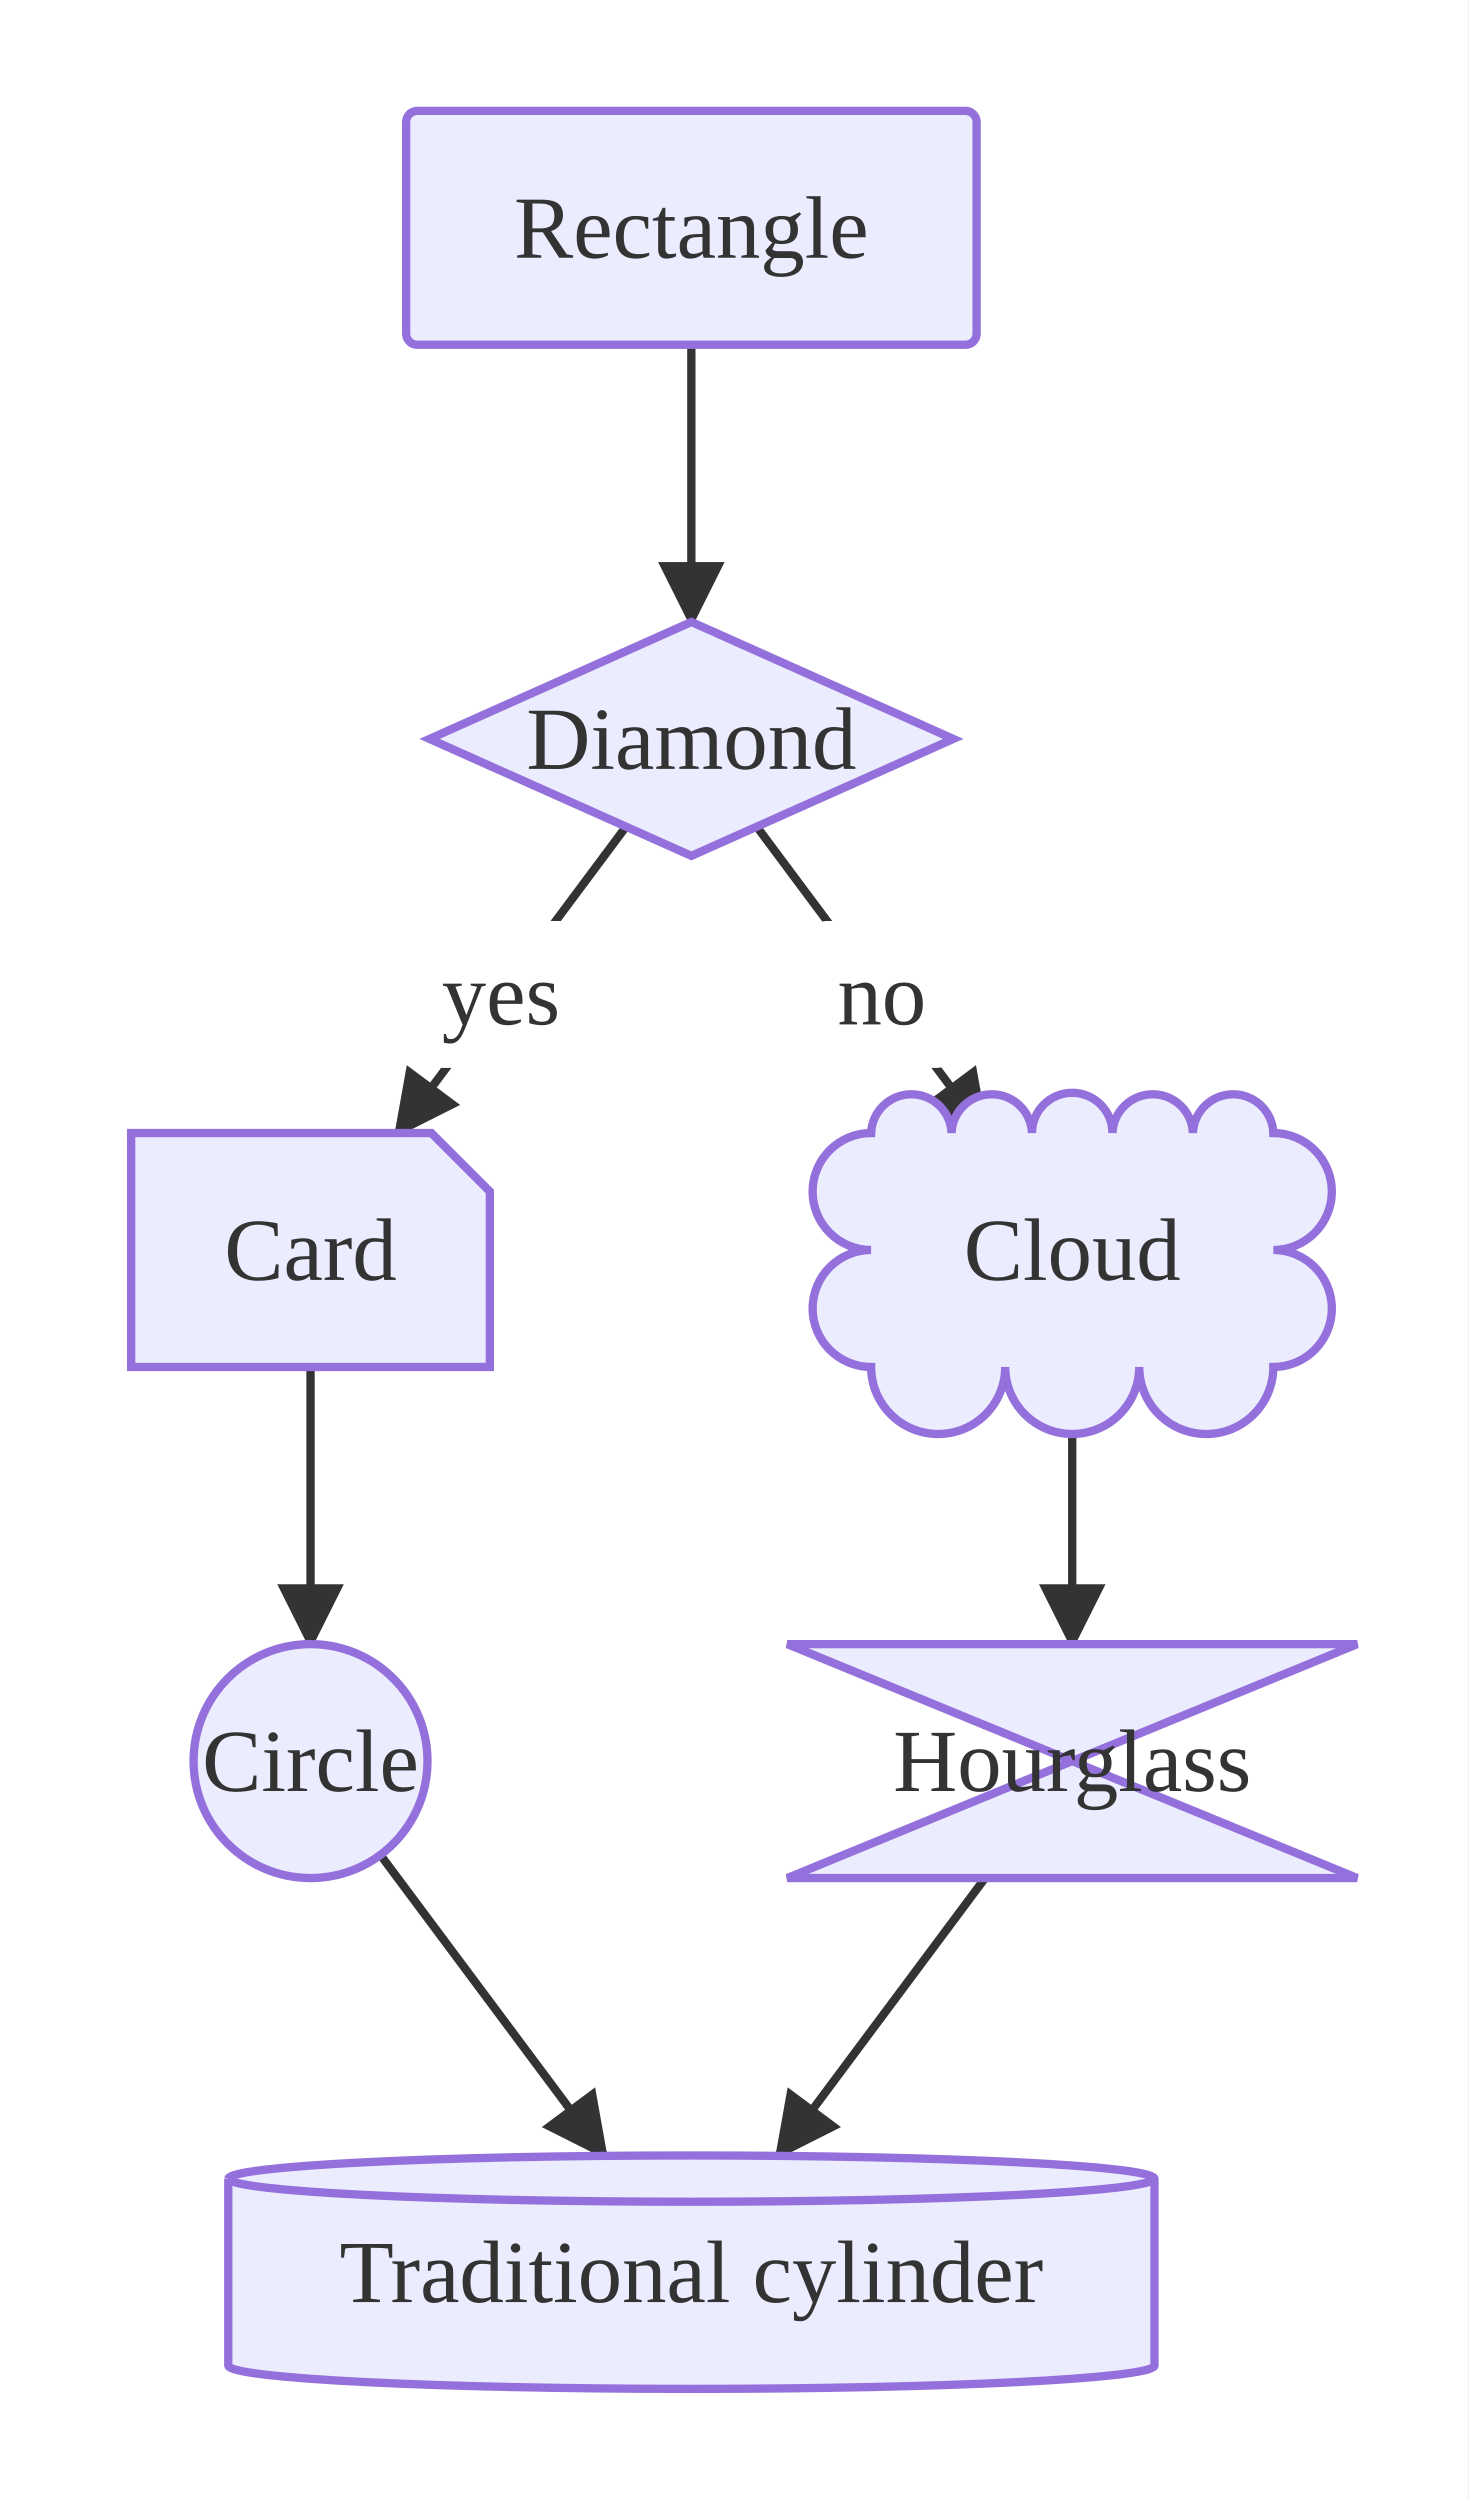
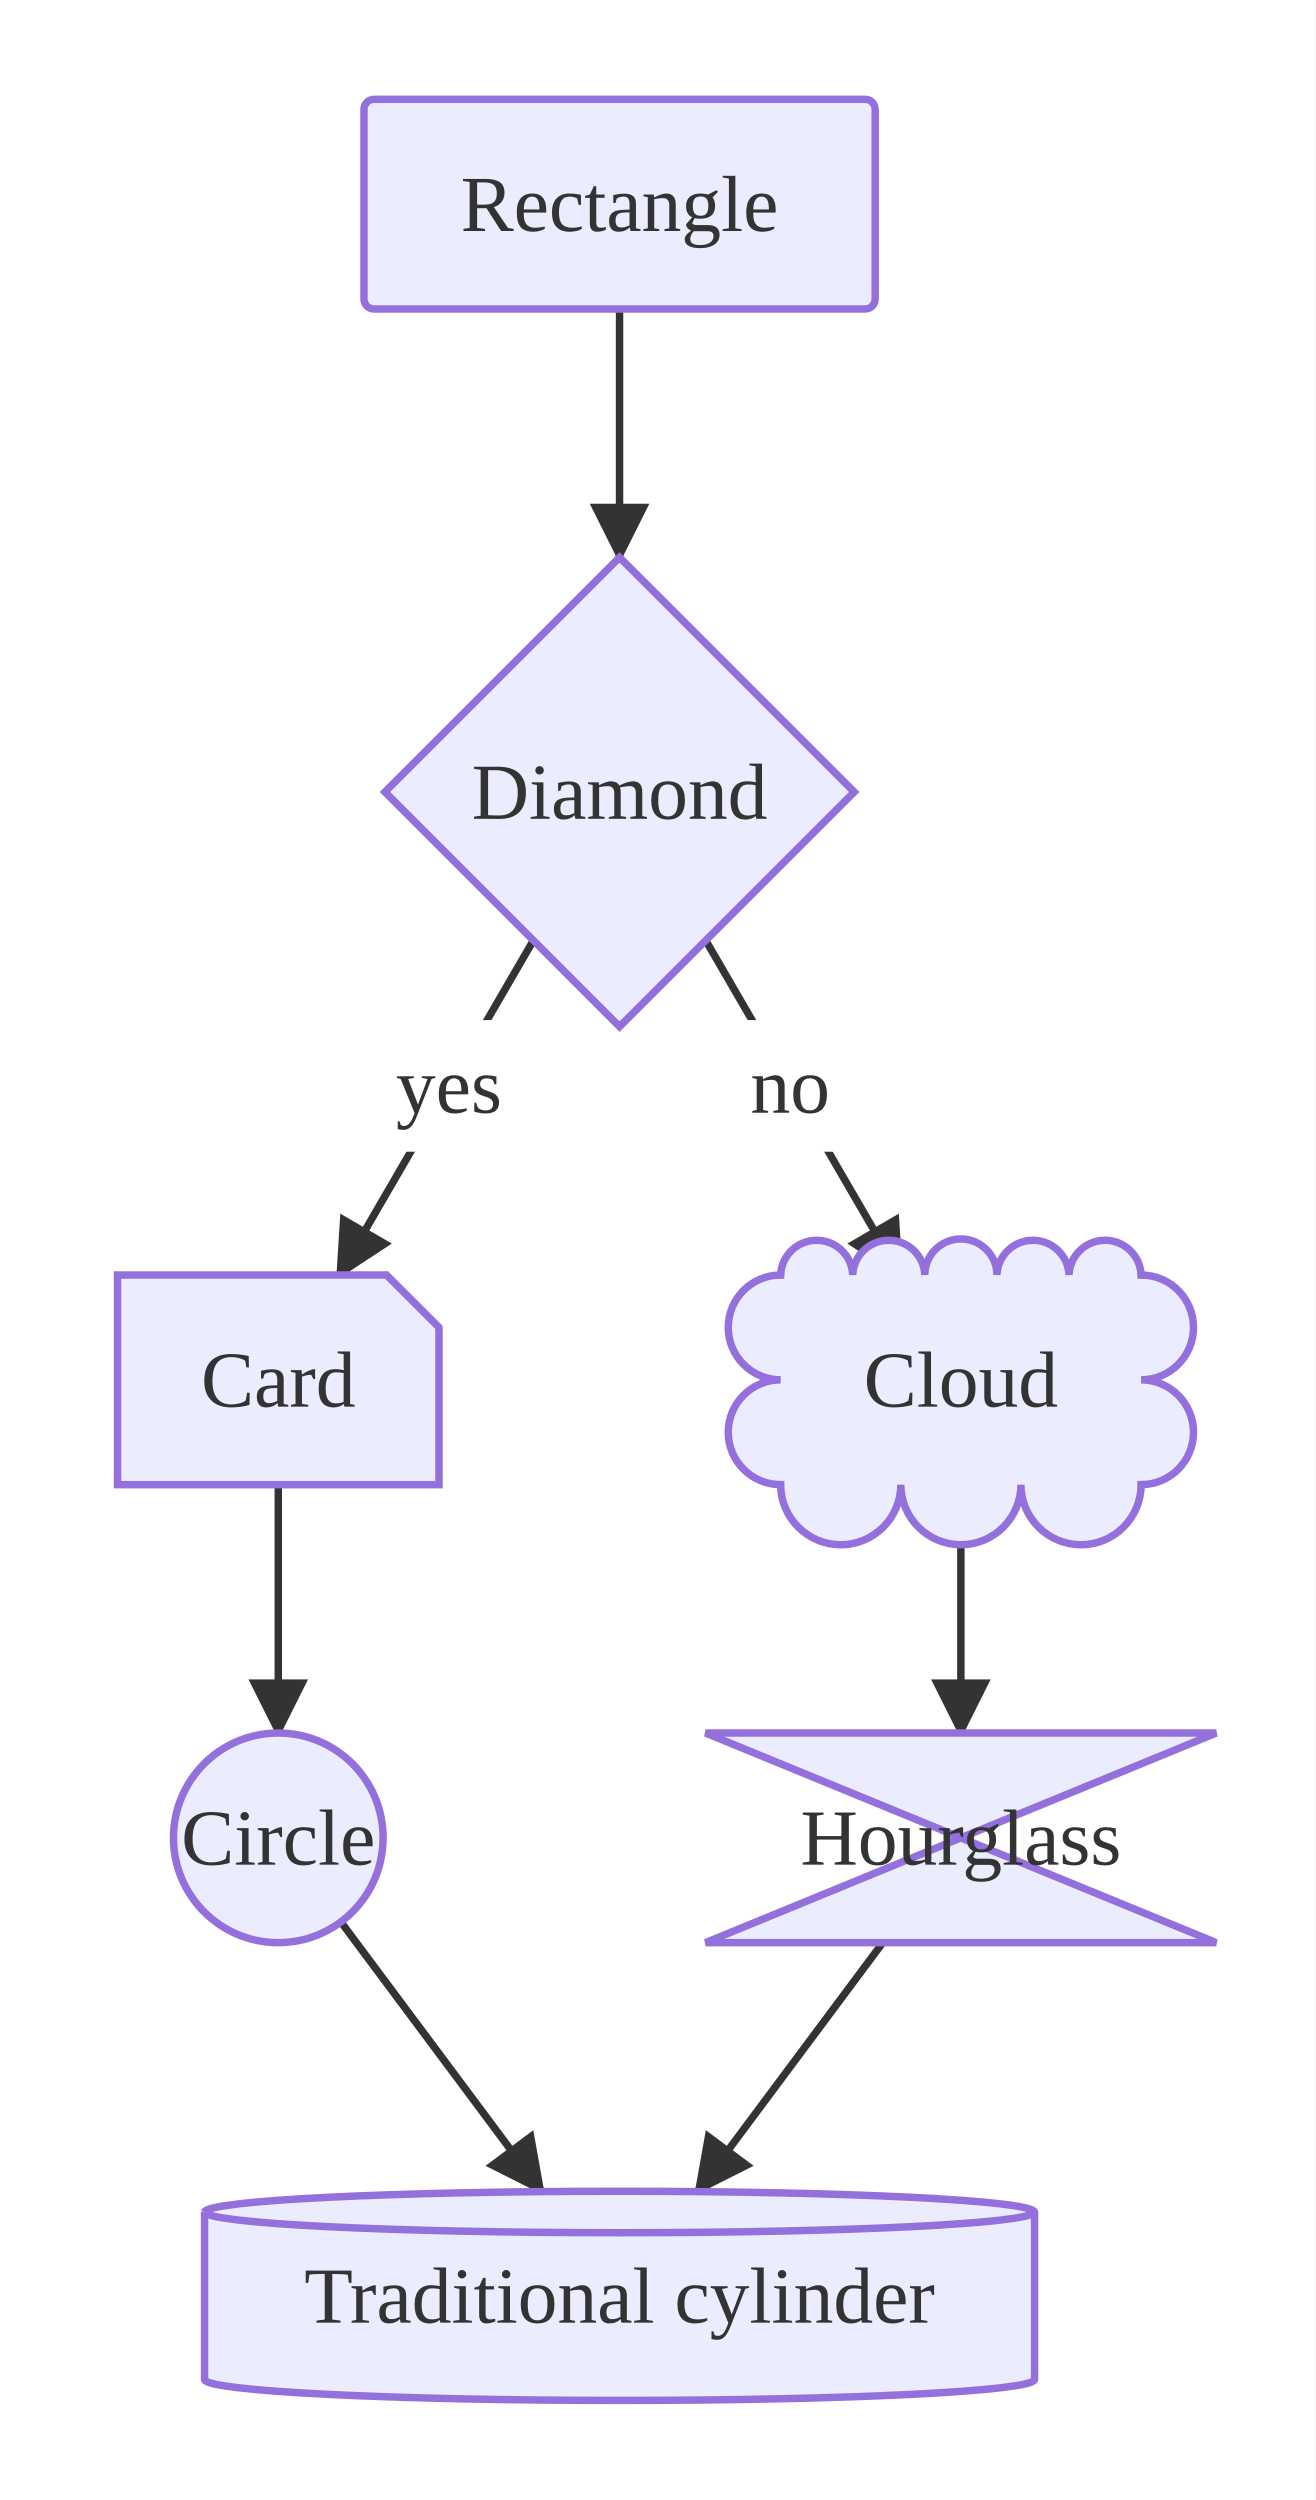
- <svg xmlns="http://www.w3.org/2000/svg" viewBox="0 0 264.83 451.00">
+ <svg xmlns="http://www.w3.org/2000/svg" viewBox="0 0 264.83 503.27">
  <defs>
    <marker id="arrow-arrow-solid" viewBox="0 0 10 10" refX="9.00" refY="5.00" markerWidth="8.00" markerHeight="8.00" orient="auto">
      <polygon points="0,0 10,5 0,10" style="fill:#333" />
    </marker>
  </defs>
-   <rect x="0.00" y="0.00" width="264.83" height="451.00" style="fill:#fff;stroke:none" />
+   <rect x="0.00" y="0.00" width="264.83" height="503.27" style="fill:#fff;stroke:none" />
  <line x1="124.72" y1="62.20" x2="124.72" y2="112.20" style="stroke:#333;stroke-width:1.5;fill:none" marker-end="url(#arrow-arrow-solid)" />
-   <line x1="112.93" y1="149.13" x2="71.74" y2="204.40" style="stroke:#333;stroke-width:1.5;fill:none" marker-end="url(#arrow-arrow-solid)" />
-   <rect x="73.92" y="166.15" width="32.91" height="26.50" rx="3.00" ry="3.00" style="fill:#fff;stroke:none" />
-   <text x="90.37" y="179.40" text-anchor="middle" dominant-baseline="central" font-size="16.00" style="fill:#333;font-size:16.00px">yes</text>
-   <line x1="136.52" y1="149.13" x2="177.71" y2="204.40" style="stroke:#333;stroke-width:1.5;fill:none" marker-end="url(#arrow-arrow-solid)" />
-   <rect x="146.17" y="166.15" width="25.81" height="26.50" rx="3.00" ry="3.00" style="fill:#fff;stroke:none" />
-   <text x="159.08" y="179.40" text-anchor="middle" dominant-baseline="central" font-size="16.00" style="fill:#333;font-size:16.00px">no</text>
-   <line x1="56.02" y1="246.60" x2="56.02" y2="296.60" style="stroke:#333;stroke-width:1.5;fill:none" marker-end="url(#arrow-arrow-solid)" />
-   <line x1="193.43" y1="246.60" x2="193.43" y2="296.60" style="stroke:#333;stroke-width:1.5;fill:none" marker-end="url(#arrow-arrow-solid)" />
-   <line x1="68.62" y1="334.62" x2="109.00" y2="388.80" style="stroke:#333;stroke-width:1.5;fill:none" marker-end="url(#arrow-arrow-solid)" />
-   <line x1="177.71" y1="338.80" x2="140.45" y2="388.80" style="stroke:#333;stroke-width:1.5;fill:none" marker-end="url(#arrow-arrow-solid)" />
+   <line x1="107.37" y1="189.32" x2="68.27" y2="256.67" style="stroke:#333;stroke-width:1.5;fill:none" marker-end="url(#arrow-arrow-solid)" />
+   <rect x="73.92" y="205.35" width="32.91" height="26.50" rx="3.00" ry="3.00" style="fill:#fff;stroke:none" />
+   <text x="90.37" y="218.60" text-anchor="middle" dominant-baseline="central" font-size="16.00" style="fill:#333;font-size:16.00px">yes</text>
+   <line x1="142.07" y1="189.32" x2="181.18" y2="256.67" style="stroke:#333;stroke-width:1.5;fill:none" marker-end="url(#arrow-arrow-solid)" />
+   <rect x="146.17" y="205.35" width="25.81" height="26.50" rx="3.00" ry="3.00" style="fill:#fff;stroke:none" />
+   <text x="159.08" y="218.60" text-anchor="middle" dominant-baseline="central" font-size="16.00" style="fill:#333;font-size:16.00px">no</text>
+   <line x1="56.02" y1="298.87" x2="56.02" y2="348.87" style="stroke:#333;stroke-width:1.5;fill:none" marker-end="url(#arrow-arrow-solid)" />
+   <line x1="193.43" y1="298.87" x2="193.43" y2="348.87" style="stroke:#333;stroke-width:1.5;fill:none" marker-end="url(#arrow-arrow-solid)" />
+   <line x1="68.62" y1="386.89" x2="109.00" y2="441.07" style="stroke:#333;stroke-width:1.5;fill:none" marker-end="url(#arrow-arrow-solid)" />
+   <line x1="177.71" y1="391.07" x2="140.45" y2="441.07" style="stroke:#333;stroke-width:1.5;fill:none" marker-end="url(#arrow-arrow-solid)" />
  <rect x="73.27" y="20.00" width="102.91" height="42.20" rx="2.00" ry="2.00" style="fill:#ECECFF;stroke:#9370DB;stroke-width:1.50" />
  <text x="124.72" y="41.10" text-anchor="middle" dominant-baseline="central" font-size="16.00" style="fill:#333;font-size:16.00px">Rectangle</text>
-   <polygon points="124.72,112.20 171.96,133.30 124.72,154.40 77.49,133.30" style="fill:#ECECFF;stroke:#9370DB;stroke-width:1.50" />
-   <text x="124.72" y="133.30" text-anchor="middle" dominant-baseline="central" font-size="16.00" style="fill:#333;font-size:16.00px">Diamond</text>
-   <polygon points="23.66,204.40 77.82,204.40 88.37,214.95 88.37,246.60 23.66,246.60" style="fill:#ECECFF;stroke:#9370DB;stroke-width:1.50" />
-   <text x="56.02" y="225.50" text-anchor="middle" dominant-baseline="central" font-size="16.00" style="fill:#333;font-size:16.00px">Card</text>
-   <path d="M157.15,204.40 A7.26,7.26 0 0,1 171.66,204.40 A7.26,7.26 0 0,1 186.17,204.40 A7.26,7.26 0 0,1 200.69,204.40 A7.26,7.26 0 0,1 215.20,204.40 A7.26,7.26 0 0,1 229.71,204.40 A10.55,10.55 0 0,1 229.71,225.50 A10.55,10.55 0 0,1 229.71,246.60 A12.09,12.09 0 0,1 205.52,246.60 A12.09,12.09 0 0,1 181.34,246.60 A12.09,12.09 0 0,1 157.15,246.60 A10.55,10.55 0 0,1 157.15,225.50 A10.55,10.55 0 0,1 157.15,204.40 Z" style="fill:#ECECFF;stroke:#9370DB;stroke-width:1.50" />
-   <text x="193.43" y="225.50" text-anchor="middle" dominant-baseline="central" font-size="16.00" style="fill:#333;font-size:16.00px">Cloud</text>
-   <circle cx="56.02" cy="317.70" r="21.10" style="fill:#ECECFF;stroke:#9370DB;stroke-width:1.50" />
-   <text x="56.02" y="317.70" text-anchor="middle" dominant-baseline="central" font-size="16.00" style="fill:#333;font-size:16.00px">Circle</text>
-   <polygon points="142.03,296.60 244.83,296.60 142.03,338.80 244.83,338.80" style="fill:#ECECFF;stroke:#9370DB;stroke-width:1.50" />
-   <text x="193.43" y="317.70" text-anchor="middle" dominant-baseline="central" font-size="16.00" style="fill:#333;font-size:16.00px">Hourglass</text>
-   <path d="M41.18,393.02 L41.18,426.78 A83.55,4.22 0 0,0 208.27,426.78 L208.27,393.02 A83.55,4.22 0 0,0 41.18,393.02 M41.18,393.02 A83.55,4.22 0 0,0 208.27,393.02" style="fill:#ECECFF;stroke:#9370DB;stroke-width:1.50" />
-   <text x="124.72" y="409.90" text-anchor="middle" dominant-baseline="central" font-size="16.00" style="fill:#333;font-size:16.00px">Traditional cylinder</text>
+   <polygon points="124.72,112.20 171.96,159.43 124.72,206.67 77.49,159.43" style="fill:#ECECFF;stroke:#9370DB;stroke-width:1.50" />
+   <text x="124.72" y="159.43" text-anchor="middle" dominant-baseline="central" font-size="16.00" style="fill:#333;font-size:16.00px">Diamond</text>
+   <polygon points="23.66,256.67 77.82,256.67 88.37,267.22 88.37,298.87 23.66,298.87" style="fill:#ECECFF;stroke:#9370DB;stroke-width:1.50" />
+   <text x="56.02" y="277.77" text-anchor="middle" dominant-baseline="central" font-size="16.00" style="fill:#333;font-size:16.00px">Card</text>
+   <path d="M157.15,256.67 A7.26,7.26 0 0,1 171.66,256.67 A7.26,7.26 0 0,1 186.17,256.67 A7.26,7.26 0 0,1 200.69,256.67 A7.26,7.26 0 0,1 215.20,256.67 A7.26,7.26 0 0,1 229.71,256.67 A10.55,10.55 0 0,1 229.71,277.77 A10.55,10.55 0 0,1 229.71,298.87 A12.09,12.09 0 0,1 205.52,298.87 A12.09,12.09 0 0,1 181.34,298.87 A12.09,12.09 0 0,1 157.15,298.87 A10.55,10.55 0 0,1 157.15,277.77 A10.55,10.55 0 0,1 157.15,256.67 Z" style="fill:#ECECFF;stroke:#9370DB;stroke-width:1.50" />
+   <text x="193.43" y="277.77" text-anchor="middle" dominant-baseline="central" font-size="16.00" style="fill:#333;font-size:16.00px">Cloud</text>
+   <circle cx="56.02" cy="369.97" r="21.10" style="fill:#ECECFF;stroke:#9370DB;stroke-width:1.50" />
+   <text x="56.02" y="369.97" text-anchor="middle" dominant-baseline="central" font-size="16.00" style="fill:#333;font-size:16.00px">Circle</text>
+   <polygon points="142.03,348.87 244.83,348.87 142.03,391.07 244.83,391.07" style="fill:#ECECFF;stroke:#9370DB;stroke-width:1.50" />
+   <text x="193.43" y="369.97" text-anchor="middle" dominant-baseline="central" font-size="16.00" style="fill:#333;font-size:16.00px">Hourglass</text>
+   <path d="M41.18,445.29 L41.18,479.05 A83.55,4.22 0 0,0 208.27,479.05 L208.27,445.29 A83.55,4.22 0 0,0 41.18,445.29 M41.18,445.29 A83.55,4.22 0 0,0 208.27,445.29" style="fill:#ECECFF;stroke:#9370DB;stroke-width:1.50" />
+   <text x="124.72" y="462.17" text-anchor="middle" dominant-baseline="central" font-size="16.00" style="fill:#333;font-size:16.00px">Traditional cylinder</text>
</svg>
